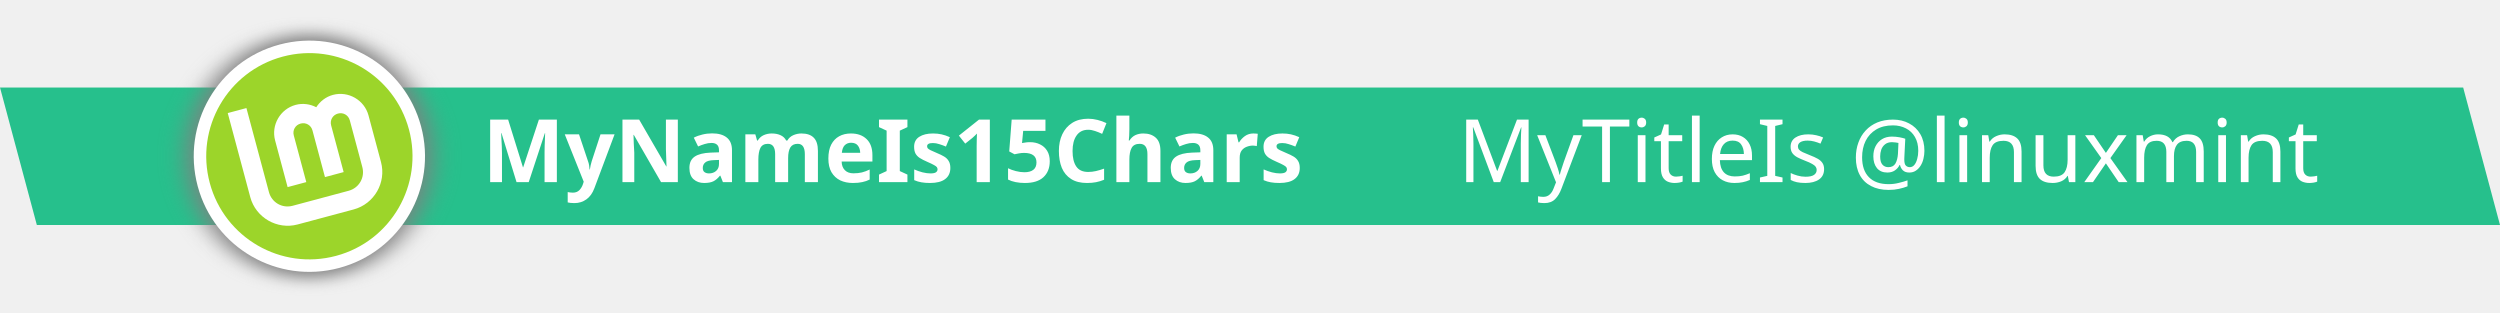
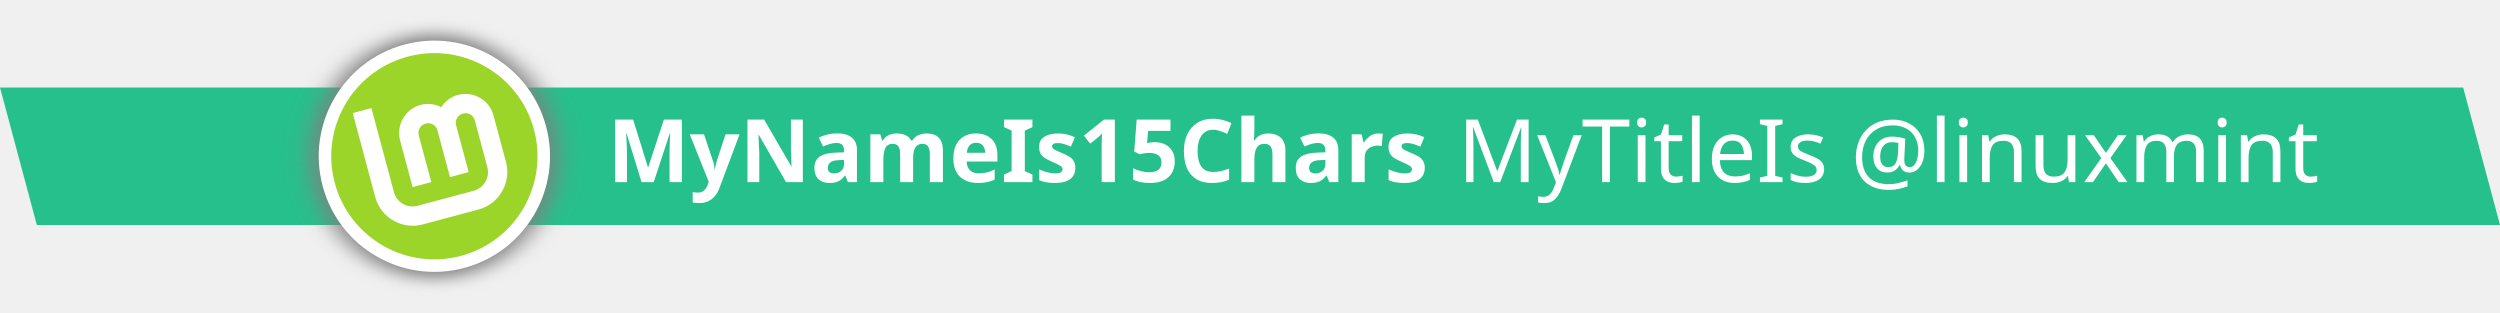
<svg xmlns="http://www.w3.org/2000/svg" width="400" height="50" viewBox="0 0 400 50" version="1.1" id="SVGRoot" xml:space="preserve">
  <defs id="defs132">
    <filter style="color-interpolation-filters:sRGB" id="filter4294" x="-0.012" y="-0.109" width="1.025" height="1.218">
      <feFlood flood-opacity="0.502" flood-color="rgb(0,0,0)" result="flood" id="feFlood4284" />
      <feComposite in="flood" in2="SourceGraphic" operator="in" result="composite1" id="feComposite4286" />
      <feGaussianBlur in="composite1" stdDeviation="2" result="blur" id="feGaussianBlur4288" />
      <feOffset dx="0" dy="0" result="offset" id="feOffset4290" />
      <feComposite in="offset" in2="offset" operator="atop" result="composite2" id="feComposite4292" />
    </filter>
    <filter style="color-interpolation-filters:sRGB" id="filter3763" x="-0.135" y="-0.135" width="1.27" height="1.27">
      <feGaussianBlur stdDeviation="1.665" id="feGaussianBlur3765" />
    </filter>
  </defs>
-   <g id="layer3" style="display:inline" />
  <g id="layer1" style="display:inline">
    <path id="background-bar" style="fill:#26c08c;fill-opacity:1;stroke-width:1;stroke-opacity:0.25" d="m 0,14 h 394.106 l 5.895,22 H 5.895 Z" />
-     <g id="logo-halo" transform="rotate(-15,54.5,62.97877)" style="display:inline">
+     <g id="logo-halo" transform="rotate(-15,64.4998,-12.97727)" style="display:inline">
      <circle style="fill:#808080;fill-opacity:1;stroke:#808080;stroke-width:2;stroke-miterlimit:4;stroke-dasharray:none;stroke-opacity:1;filter:url(#filter3763)" id="circle-shadow" cx="59.5" cy="25" r="18.5" />
      <circle style="fill:#ffffff;fill-opacity:1;stroke:none;stroke-width:0;stroke-miterlimit:4;stroke-dasharray:none" id="halo" cx="59.5" cy="25" r="18.5" />
      <circle style="fill:#9cd52a;fill-opacity:1;stroke:none;stroke-width:0;stroke-miterlimit:4;stroke-dasharray:none" id="background-circle" cx="59.5" cy="25" r="16.5" />
      <path style="color:#000000;fill:#ffffff;fill-opacity:1;stroke:none;stroke-width:0;stroke-dasharray:none" d="m 48.672,14.945 v 13.922 c 0,3.399 2.789,6.188 6.188,6.188 h 9.281 c 3.399,0 6.188,-2.789 6.188,-6.188 v -7.734 c 0,-2.545 -2.096,-4.641 -4.641,-4.641 -1.189,0 -2.269,0.47 -3.094,1.217 -0.825,-0.747 -1.905,-1.217 -3.094,-1.217 -2.545,0 -4.641,2.096 -4.641,4.641 v 7.734 h 3.094 v -7.734 c 0,-0.873 0.674,-1.547 1.547,-1.547 0.873,0 1.547,0.674 1.547,1.547 v 7.734 h 3.094 v -7.734 c 0,-0.873 0.674,-1.547 1.547,-1.547 0.873,0 1.547,0.674 1.547,1.547 v 7.734 c 0,1.727 -1.367,3.094 -3.094,3.094 h -9.281 c -1.727,0 -3.094,-1.367 -3.094,-3.094 V 14.945 Z" id="Lm-path" />
    </g>
  </g>
  <g id="layer2" style="display:inline">
-     <text xml:space="preserve" style="font-weight:500;font-size:14px;font-family:Ubuntu;-inkscape-font-specification:'Ubuntu Medium';opacity:1;fill:#808080;fill-opacity:1;stroke-opacity:0.25" x="77.16" y="29.137" id="name">
-       <tspan id="tspan4818" x="77.16" y="29.137" style="font-style:normal;font-variant:normal;font-weight:bold;font-stretch:normal;font-family:Ubuntu;-inkscape-font-specification:'Ubuntu Bold';fill:#ffffff;fill-opacity:1">MyNameIs15Chars</tspan>
+     <text xml:space="preserve" style="font-weight:500;font-size:14px;font-family:Ubuntu;-inkscape-font-specification:'Ubuntu Medium';opacity:1;fill:#808080;fill-opacity:1;stroke-opacity:0.25" x="97.16" y="29.137" id="name">
+       <tspan id="tspan4818" x="97.16" y="29.137" style="font-style:normal;font-variant:normal;font-weight:bold;font-stretch:normal;font-family:Ubuntu;-inkscape-font-specification:'Ubuntu Bold';fill:#ffffff;fill-opacity:1">MyNameIs15Chars</tspan>
    </text>
    <text xml:space="preserve" style="font-style:normal;font-variant:normal;font-weight:bold;font-stretch:normal;font-size:14px;font-family:Ubuntu;-inkscape-font-specification:'Ubuntu Bold';opacity:1;fill:#ffffff;fill-opacity:1;stroke-opacity:0.25" x="389.252" y="29.137" id="function">
      <tspan id="tspan4974" x="389.252" y="29.137" style="font-style:normal;font-variant:normal;font-weight:normal;font-stretch:normal;font-family:Ubuntu;-inkscape-font-specification:Ubuntu;text-align:end;text-anchor:end">MyTitleIs @linuxmint</tspan>
    </text>
  </g>
</svg>
